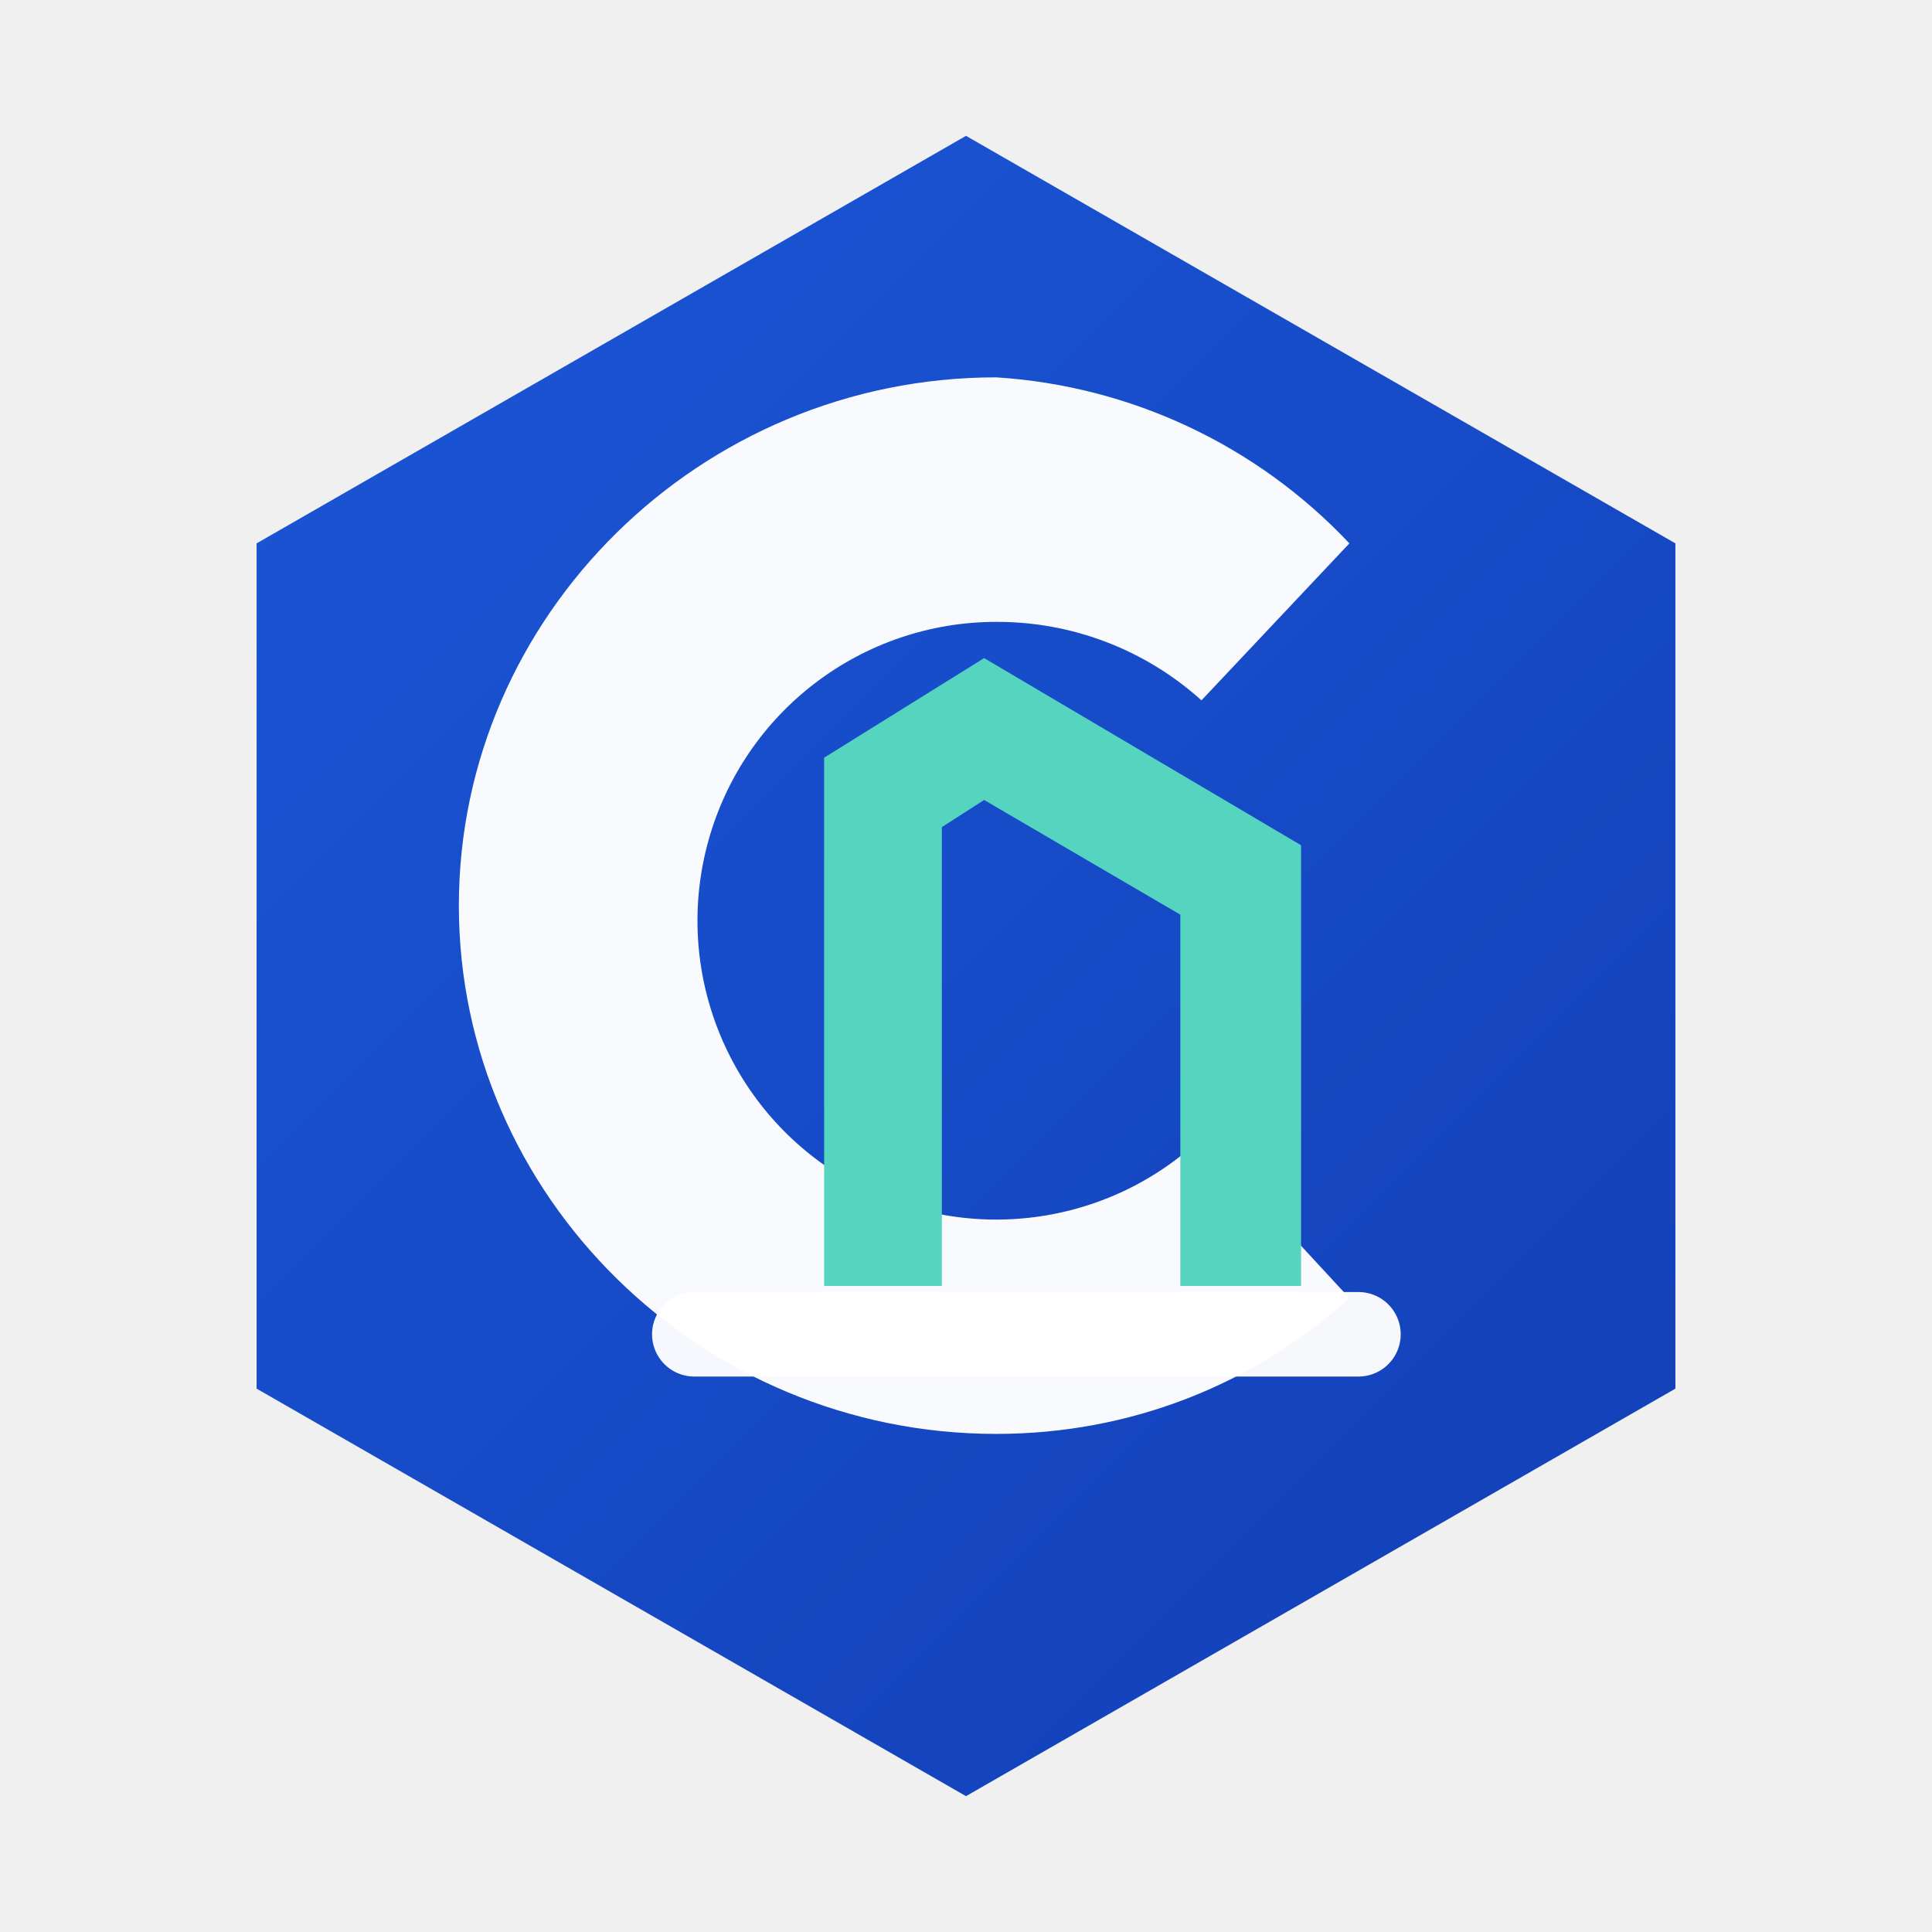
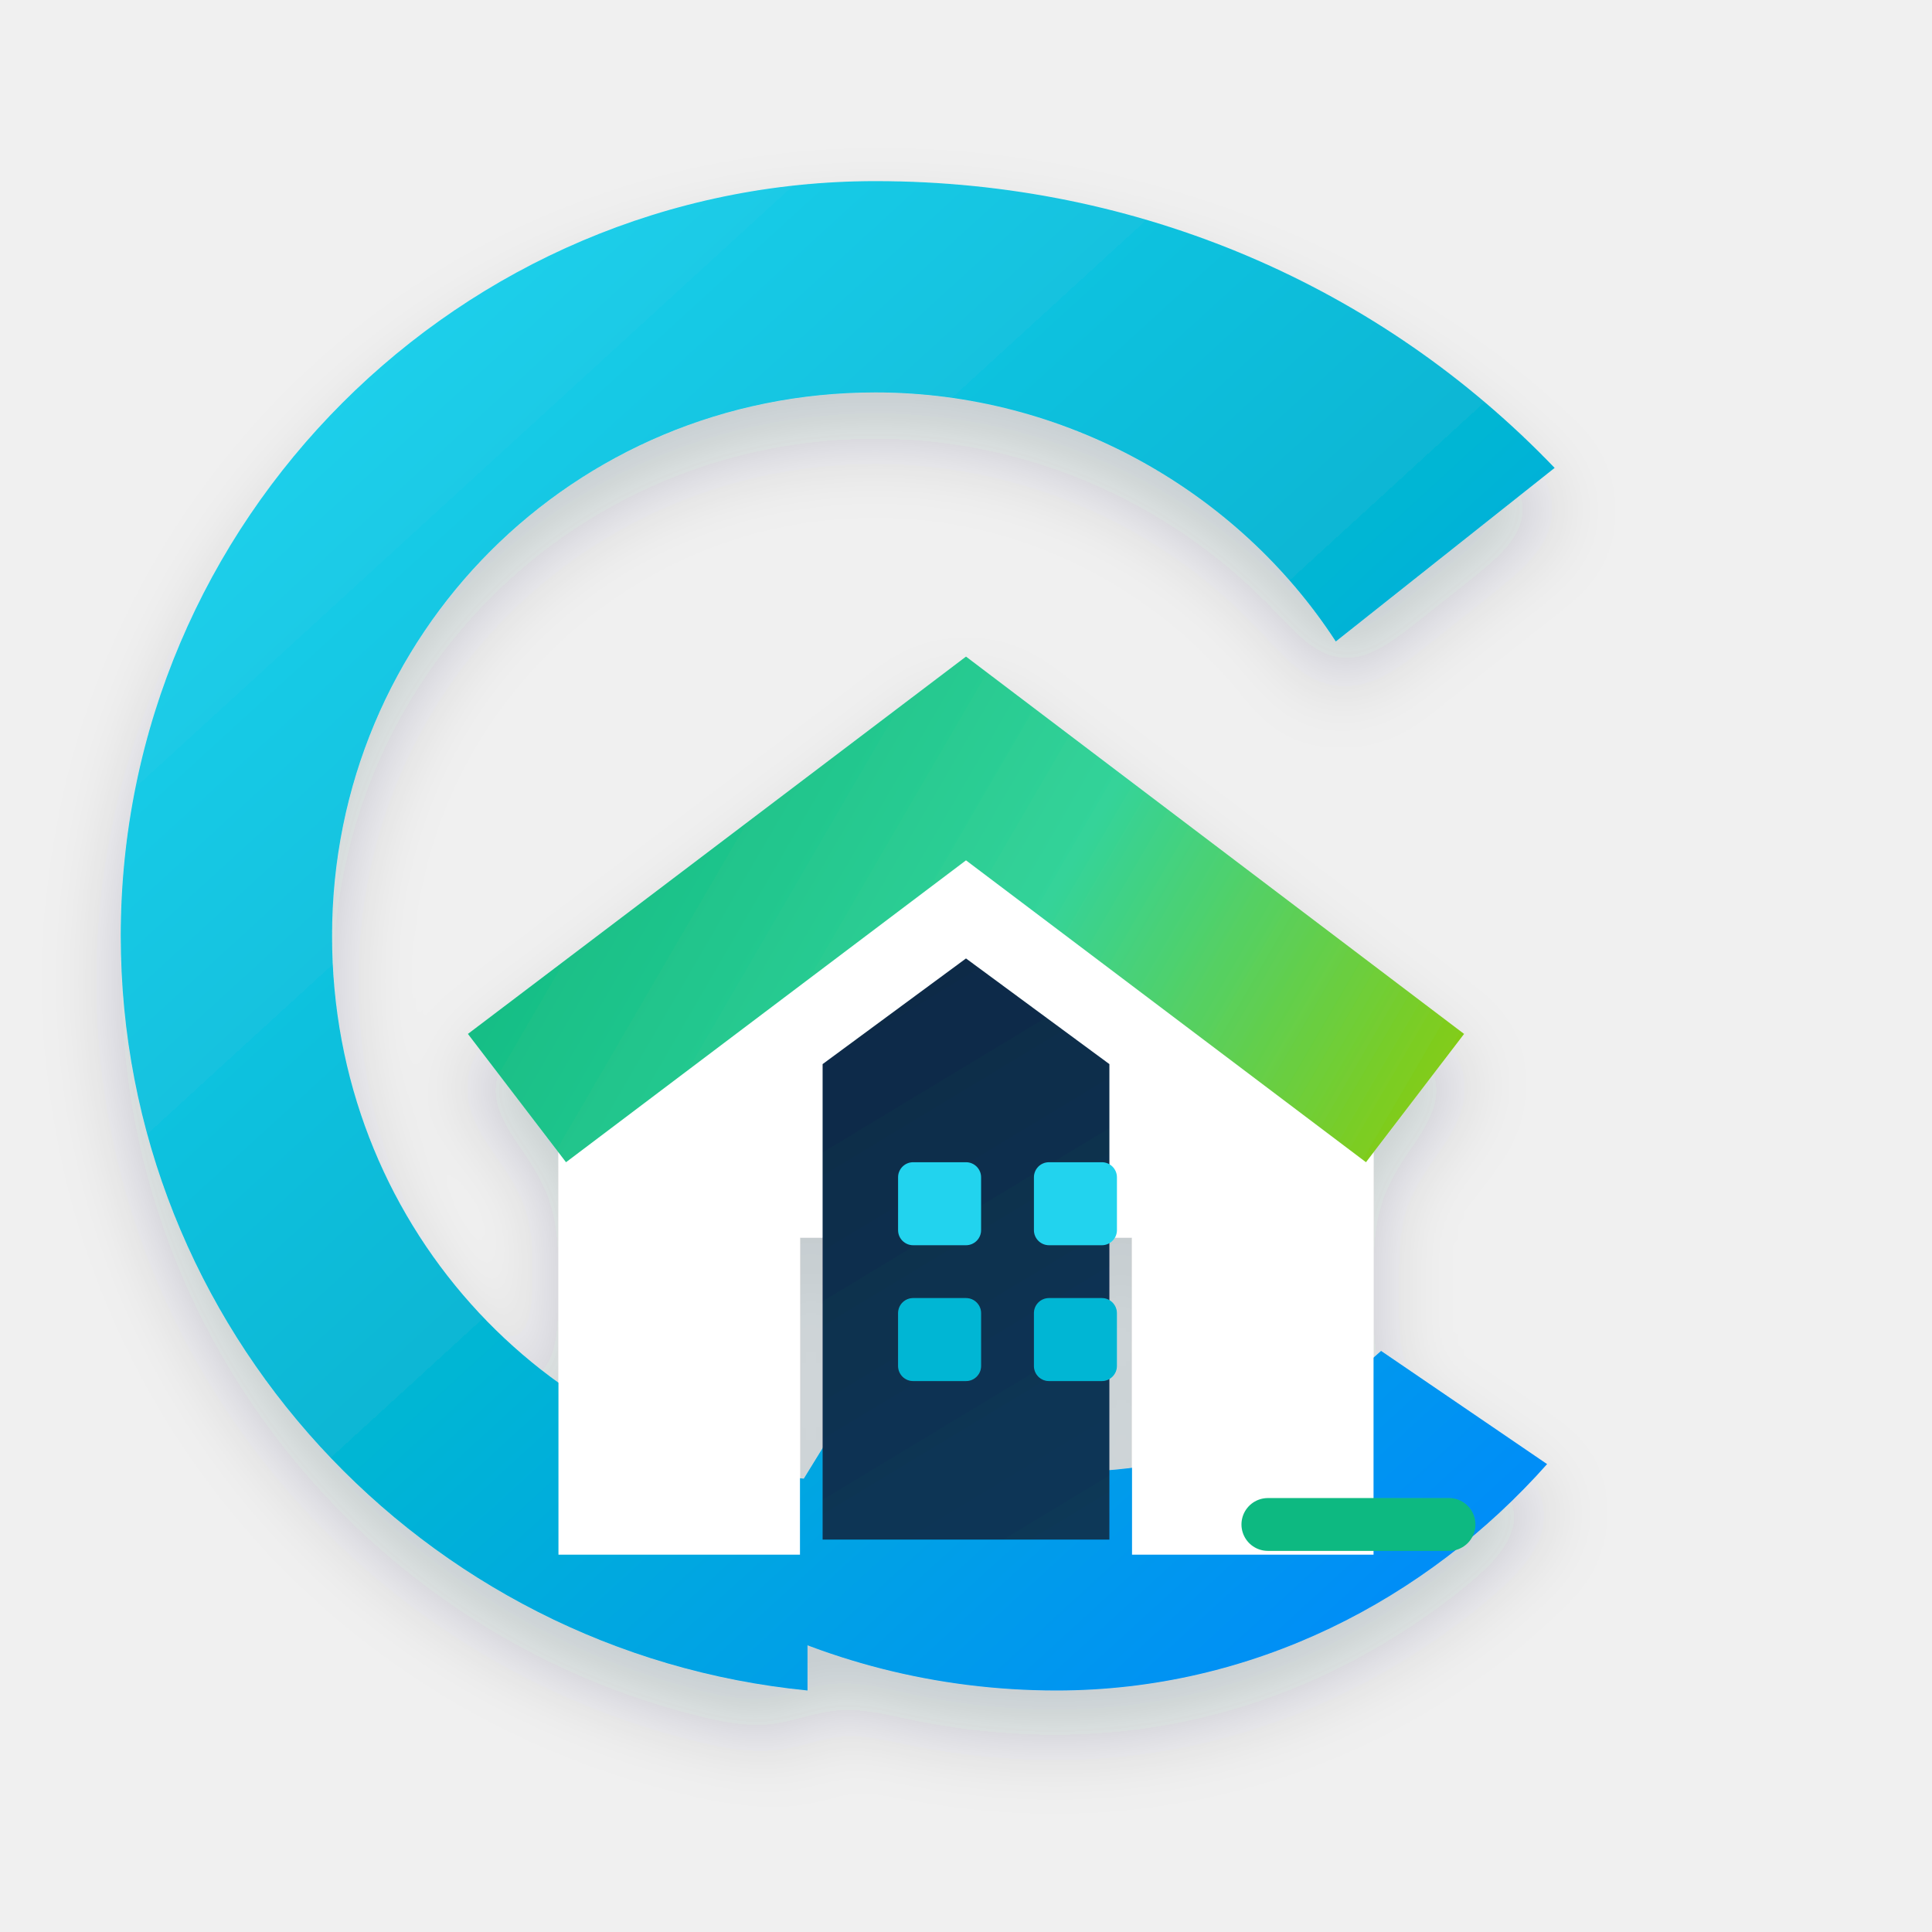
- <svg xmlns="http://www.w3.org/2000/svg" viewBox="0 0 64 64" role="img" aria-labelledby="title desc">
+ <svg xmlns="http://www.w3.org/2000/svg" viewBox="0 0 256 256" role="img" aria-labelledby="title desc">
  <defs>
-     <linearGradient id="brand" x1="8" y1="8" x2="56" y2="56" gradientUnits="userSpaceOnUse">
-       <stop offset="0" stop-color="#1B56D6" />
-       <stop offset="1" stop-color="#123FB7" />
+     <linearGradient id="c" x1="42" y1="32" x2="214" y2="220" gradientUnits="userSpaceOnUse">
+       <stop offset="0" stop-color="#22D3EE" />
+       <stop offset="0.48" stop-color="#06B6D4" />
+       <stop offset="1" stop-color="#0284FF" />
    </linearGradient>
+     <linearGradient id="roof" x1="74" y1="92" x2="184" y2="156" gradientUnits="userSpaceOnUse">
+       <stop offset="0" stop-color="#10B981" />
+       <stop offset="0.55" stop-color="#34D399" />
+       <stop offset="1" stop-color="#84CC16" />
+     </linearGradient>
+     <linearGradient id="tower" x1="108" y1="104" x2="172" y2="210" gradientUnits="userSpaceOnUse">
+       <stop offset="0" stop-color="#0A2540" />
+       <stop offset="1" stop-color="#123B5D" />
+     </linearGradient>
+     <filter id="shadow" x="-20%" y="-20%" width="140%" height="140%">
+       <feDropShadow dx="0" dy="6" stdDeviation="5" flood-color="#0A2540" flood-opacity="0.18" />
+     </filter>
  </defs>
-   <path d="M32 4.5 55.5 18v28L32 59.5 8.5 46V18L32 4.5Z" fill="url(#brand)" />
-   <path d="M33 12.5c-9.8 0-17.8 7.9-17.8 17.5S23.2 47.5 33 47.5c4.4 0 8.5-1.6 11.7-4.5l-4.9-5.3a9.9 9.9 0 1 1-6.8-17.1 10.1 10.1 0 0 1 6.8 2.6l4.9-5.2A17.6 17.6 0 0 0 33 12.5Z" fill="#fff" opacity=".97" />
-   <path d="M27.3 42.6V25.1l5.3-3.3 10.5 6.2v14.6h-4V30.3l-6.5-3.8-1.4.9v15.2h-3.9Z" fill="#55D4C0" />
-   <path d="M23 44.2h22" stroke="#fff" stroke-width="2.8" stroke-linecap="round" opacity=".96" />
+   <g filter="url(#shadow)">
+     <path d="M206 62c-23-24-55-38-90-38-55 0-100 45-100 100 0 52 40 95 91 100v-28c-35-4-63-34-63-72 0-40 32-72 72-72 25 0 48 13 61 33z" fill="url(#c)" />
+     <path d="M205 194c-16 18-39 30-65 30-16 0-31-4-44-11l16-26c9 5 19 8 30 8 16 0 30-6 41-16z" fill="url(#c)" />
+     <path d="M74 136 128 94l54 42v70h-32v-42h-44v42H74z" fill="#FFFFFF" />
+     <path d="M62 137 128 87l66 50-13 17-53-40-53 40z" fill="url(#roof)" />
+     <path d="M109 204v-63l19-14 19 14v63z" fill="url(#tower)" />
+     <rect x="119" y="154" width="11" height="11" rx="2" fill="#22D3EE" />
+     <rect x="137" y="154" width="11" height="11" rx="2" fill="#22D3EE" />
+     <rect x="119" y="172" width="11" height="11" rx="2" fill="#06B6D4" />
+     <rect x="137" y="172" width="11" height="11" rx="2" fill="#06B6D4" />
+     <path d="M168 202h24" stroke="#10B981" stroke-width="7" stroke-linecap="round" />
+   </g>
</svg>
